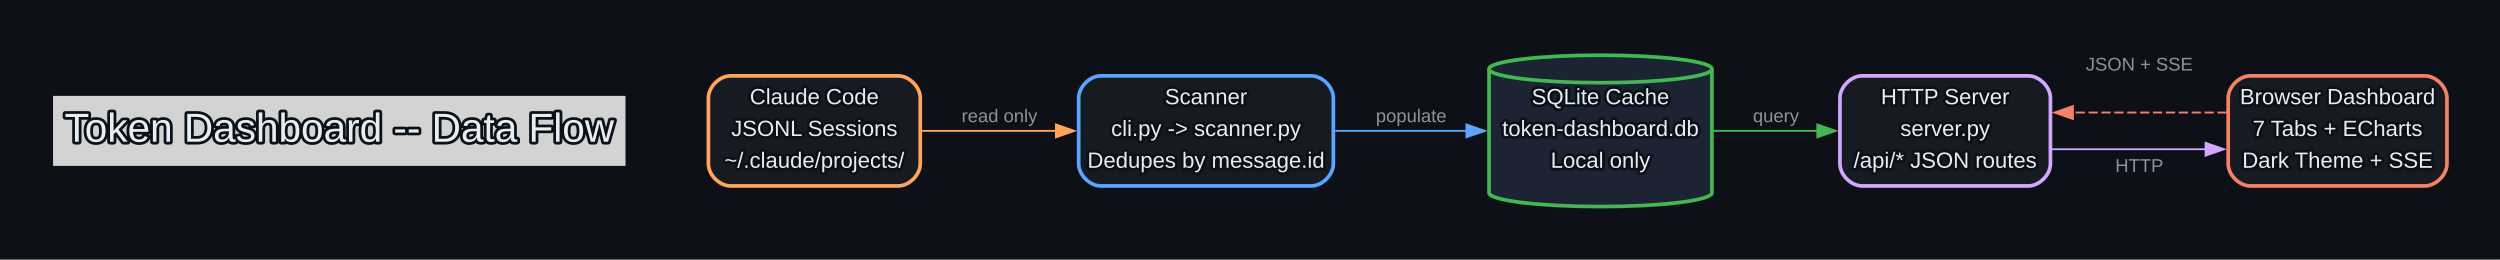
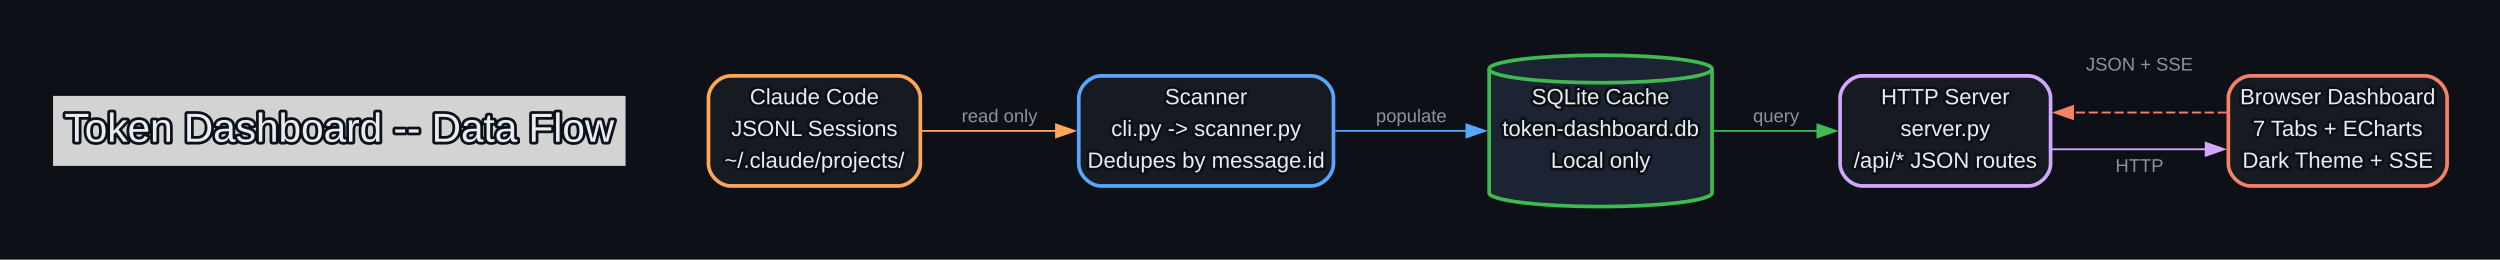
- <svg>
+ <svg xmlns="http://www.w3.org/2000/svg" width="1357pt" height="141pt" viewBox="0.00 0.00 1357.00 141.00">
  <style>
    text { paint-order: stroke fill; stroke: #0d1117; stroke-width: 3px; stroke-linejoin: round; }
-     </style> width="1357pt" height="141pt"
-  viewBox="0.00 0.00 1357.00 141.00" xmlns="http://www.w3.org/2000/svg" xmlns:xlink="http://www.w3.org/1999/xlink"&gt;
- <g id="graph0" class="graph" transform="scale(1 1) rotate(0) translate(28.8 112.13)">
+ </style>
+   <g id="graph0" class="graph" transform="scale(1 1) rotate(0) translate(28.8 112.13)">
    <polygon fill="#0d1117" stroke="none" points="-28.8,28.8 -28.8,-112.13 1328.3,-112.13 1328.3,28.8 -28.8,28.8" />
    <g id="node1" class="node">
      <polygon fill="lightgrey" stroke="none" points="310.75,-60.08 0,-60.08 0,-22.08 310.75,-22.08 310.75,-60.08" />
      <text xml:space="preserve" text-anchor="middle" x="155.38" y="-35.18" font-family="Segoe UI Bold, Arial, sans-serif" font-size="22.00" fill="#e6edf3">Token Dashboard -- Data Flow</text>
    </g>
    <g id="node2" class="node">
      <path fill="#161b22" stroke="#ffa657" stroke-width="2" d="M458.75,-70.95C458.75,-70.95 367.75,-70.95 367.75,-70.95 361.75,-70.95 355.75,-64.95 355.75,-58.95 355.75,-58.95 355.75,-23.2 355.75,-23.2 355.75,-17.2 361.75,-11.2 367.75,-11.2 367.75,-11.2 458.75,-11.2 458.75,-11.2 464.75,-11.2 470.75,-17.2 470.75,-23.2 470.75,-23.2 470.75,-58.95 470.75,-58.95 470.75,-64.95 464.75,-70.95 458.75,-70.95" />
      <text xml:space="preserve" text-anchor="middle" x="413.25" y="-55.55" font-family="Segoe UI, Arial, sans-serif" font-size="12.00" fill="#e6edf3">Claude Code</text>
      <text xml:space="preserve" text-anchor="middle" x="413.25" y="-38.3" font-family="Segoe UI, Arial, sans-serif" font-size="12.00" fill="#e6edf3">JSONL Sessions</text>
      <text xml:space="preserve" text-anchor="middle" x="413.25" y="-21.05" font-family="Segoe UI, Arial, sans-serif" font-size="12.00" fill="#e6edf3">~/.claude/projects/</text>
    </g>
    <g id="node3" class="node">
      <path fill="#161b22" stroke="#58a6ff" stroke-width="2" d="M683,-70.95C683,-70.95 568.75,-70.95 568.75,-70.95 562.75,-70.95 556.75,-64.95 556.75,-58.95 556.75,-58.95 556.75,-23.2 556.75,-23.2 556.75,-17.2 562.75,-11.2 568.75,-11.2 568.75,-11.2 683,-11.2 683,-11.2 689,-11.2 695,-17.2 695,-23.2 695,-23.2 695,-58.95 695,-58.95 695,-64.95 689,-70.95 683,-70.95" />
      <text xml:space="preserve" text-anchor="middle" x="625.88" y="-55.55" font-family="Segoe UI, Arial, sans-serif" font-size="12.00" fill="#e6edf3">Scanner</text>
      <text xml:space="preserve" text-anchor="middle" x="625.88" y="-38.3" font-family="Segoe UI, Arial, sans-serif" font-size="12.00" fill="#e6edf3">cli.py -&gt; scanner.py</text>
      <text xml:space="preserve" text-anchor="middle" x="625.88" y="-21.05" font-family="Segoe UI, Arial, sans-serif" font-size="12.00" fill="#e6edf3">Dedupes by message.id</text>
    </g>
    <g id="edge1" class="edge">
      <path fill="none" stroke="#ffa657" d="M471.63,-41.08C471.63,-41.08 544.4,-41.08 544.4,-41.08" />
      <polygon fill="#ffa657" stroke="#ffa657" points="544.4,-44.58 554.4,-41.08 544.4,-37.58 544.4,-44.58" />
      <text xml:space="preserve" text-anchor="middle" x="513.75" y="-45.83" font-family="Segoe UI, Arial, sans-serif" font-size="10.00" fill="#8b949e">read only</text>
    </g>
    <g id="node4" class="node">
      <path fill="#1c2333" stroke="#3fb950" stroke-width="2" d="M900.5,-74.69C900.5,-78.81 873.38,-82.16 840,-82.16 806.62,-82.16 779.5,-78.81 779.5,-74.69 779.5,-74.69 779.5,-7.47 779.5,-7.47 779.5,-3.35 806.62,0 840,0 873.38,0 900.5,-3.35 900.5,-7.47 900.5,-7.47 900.5,-74.69 900.5,-74.69" />
      <path fill="none" stroke="#3fb950" stroke-width="2" d="M900.5,-74.69C900.5,-70.57 873.38,-67.22 840,-67.22 806.62,-67.22 779.5,-70.57 779.5,-74.69" />
      <text xml:space="preserve" text-anchor="middle" x="840" y="-55.55" font-family="Segoe UI, Arial, sans-serif" font-size="12.00" fill="#e6edf3">SQLite Cache</text>
      <text xml:space="preserve" text-anchor="middle" x="840" y="-38.3" font-family="Segoe UI, Arial, sans-serif" font-size="12.00" fill="#e6edf3">token-dashboard.db</text>
      <text xml:space="preserve" text-anchor="middle" x="840" y="-21.05" font-family="Segoe UI, Arial, sans-serif" font-size="12.00" fill="#e6edf3">Local only</text>
    </g>
    <g id="edge2" class="edge">
      <path fill="none" stroke="#58a6ff" d="M695.99,-41.08C695.99,-41.08 767.22,-41.08 767.22,-41.08" />
      <polygon fill="#58a6ff" stroke="#58a6ff" points="767.22,-44.58 777.22,-41.08 767.22,-37.58 767.22,-44.58" />
      <text xml:space="preserve" text-anchor="middle" x="737.25" y="-45.83" font-family="Segoe UI, Arial, sans-serif" font-size="10.00" fill="#8b949e">populate</text>
    </g>
    <g id="node5" class="node">
      <path fill="#161b22" stroke="#d2a8ff" stroke-width="2" d="M1072.25,-70.95C1072.25,-70.95 982,-70.95 982,-70.95 976,-70.95 970,-64.95 970,-58.95 970,-58.95 970,-23.2 970,-23.2 970,-17.2 976,-11.2 982,-11.2 982,-11.2 1072.25,-11.2 1072.25,-11.2 1078.25,-11.2 1084.25,-17.2 1084.25,-23.2 1084.25,-23.2 1084.25,-58.95 1084.25,-58.95 1084.25,-64.95 1078.25,-70.95 1072.25,-70.95" />
      <text xml:space="preserve" text-anchor="middle" x="1027.12" y="-55.55" font-family="Segoe UI, Arial, sans-serif" font-size="12.00" fill="#e6edf3">HTTP Server</text>
      <text xml:space="preserve" text-anchor="middle" x="1027.12" y="-38.3" font-family="Segoe UI, Arial, sans-serif" font-size="12.00" fill="#e6edf3">server.py</text>
      <text xml:space="preserve" text-anchor="middle" x="1027.12" y="-21.05" font-family="Segoe UI, Arial, sans-serif" font-size="12.00" fill="#e6edf3">/api/* JSON routes</text>
    </g>
    <g id="edge3" class="edge">
      <path fill="none" stroke="#3fb950" d="M901.27,-41.08C901.27,-41.08 957.7,-41.08 957.7,-41.08" />
      <polygon fill="#3fb950" stroke="#3fb950" points="957.7,-44.58 967.7,-41.08 957.7,-37.58 957.7,-44.58" />
      <text xml:space="preserve" text-anchor="middle" x="935.25" y="-45.83" font-family="Segoe UI, Arial, sans-serif" font-size="10.00" fill="#8b949e">query</text>
    </g>
    <g id="node6" class="node">
      <path fill="#161b22" stroke="#f78166" stroke-width="2" d="M1287.5,-70.95C1287.5,-70.95 1192.75,-70.95 1192.75,-70.95 1186.75,-70.95 1180.75,-64.95 1180.75,-58.95 1180.75,-58.95 1180.75,-23.2 1180.75,-23.2 1180.75,-17.2 1186.75,-11.2 1192.75,-11.2 1192.75,-11.2 1287.5,-11.2 1287.5,-11.2 1293.5,-11.2 1299.5,-17.2 1299.5,-23.2 1299.5,-23.2 1299.5,-58.95 1299.5,-58.95 1299.5,-64.95 1293.5,-70.95 1287.5,-70.95" />
      <text xml:space="preserve" text-anchor="middle" x="1240.12" y="-55.55" font-family="Segoe UI, Arial, sans-serif" font-size="12.00" fill="#e6edf3">Browser Dashboard</text>
      <text xml:space="preserve" text-anchor="middle" x="1240.12" y="-38.3" font-family="Segoe UI, Arial, sans-serif" font-size="12.00" fill="#e6edf3">7 Tabs + ECharts</text>
      <text xml:space="preserve" text-anchor="middle" x="1240.12" y="-21.05" font-family="Segoe UI, Arial, sans-serif" font-size="12.00" fill="#e6edf3">Dark Theme + SSE</text>
    </g>
    <g id="edge4" class="edge">
      <path fill="none" stroke="#d2a8ff" d="M1085.05,-31.12C1085.05,-31.12 1168.47,-31.12 1168.47,-31.12" />
      <polygon fill="#d2a8ff" stroke="#d2a8ff" points="1168.47,-34.62 1178.47,-31.12 1168.47,-27.62 1168.47,-34.62" />
      <text xml:space="preserve" text-anchor="middle" x="1132.5" y="-73.83" font-family="Segoe UI, Arial, sans-serif" font-size="10.00" fill="#8b949e">JSON + SSE</text>
    </g>
    <g id="edge5" class="edge">
      <path fill="none" stroke="#f78166" stroke-dasharray="5,2" d="M1179.94,-51.04C1179.94,-51.04 1096.47,-51.04 1096.47,-51.04" />
      <polygon fill="#f78166" stroke="#f78166" points="1096.47,-47.54 1086.47,-51.04 1096.47,-54.54 1096.47,-47.54" />
      <text xml:space="preserve" text-anchor="middle" x="1132.5" y="-18.83" font-family="Segoe UI, Arial, sans-serif" font-size="10.00" fill="#8b949e">HTTP</text>
    </g>
  </g>
</svg>
